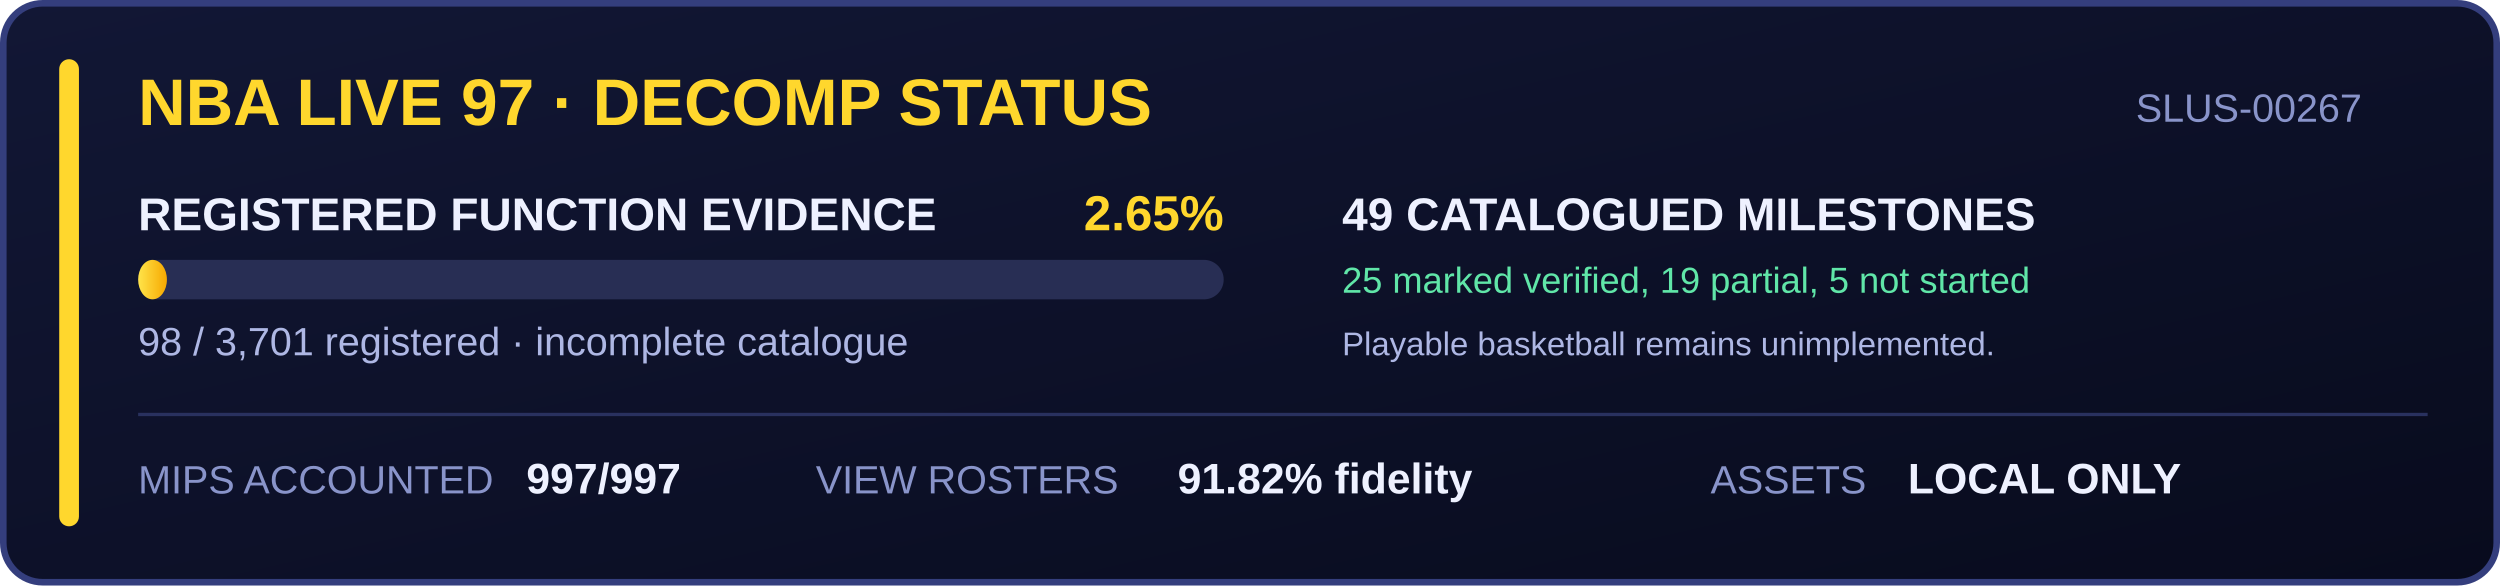
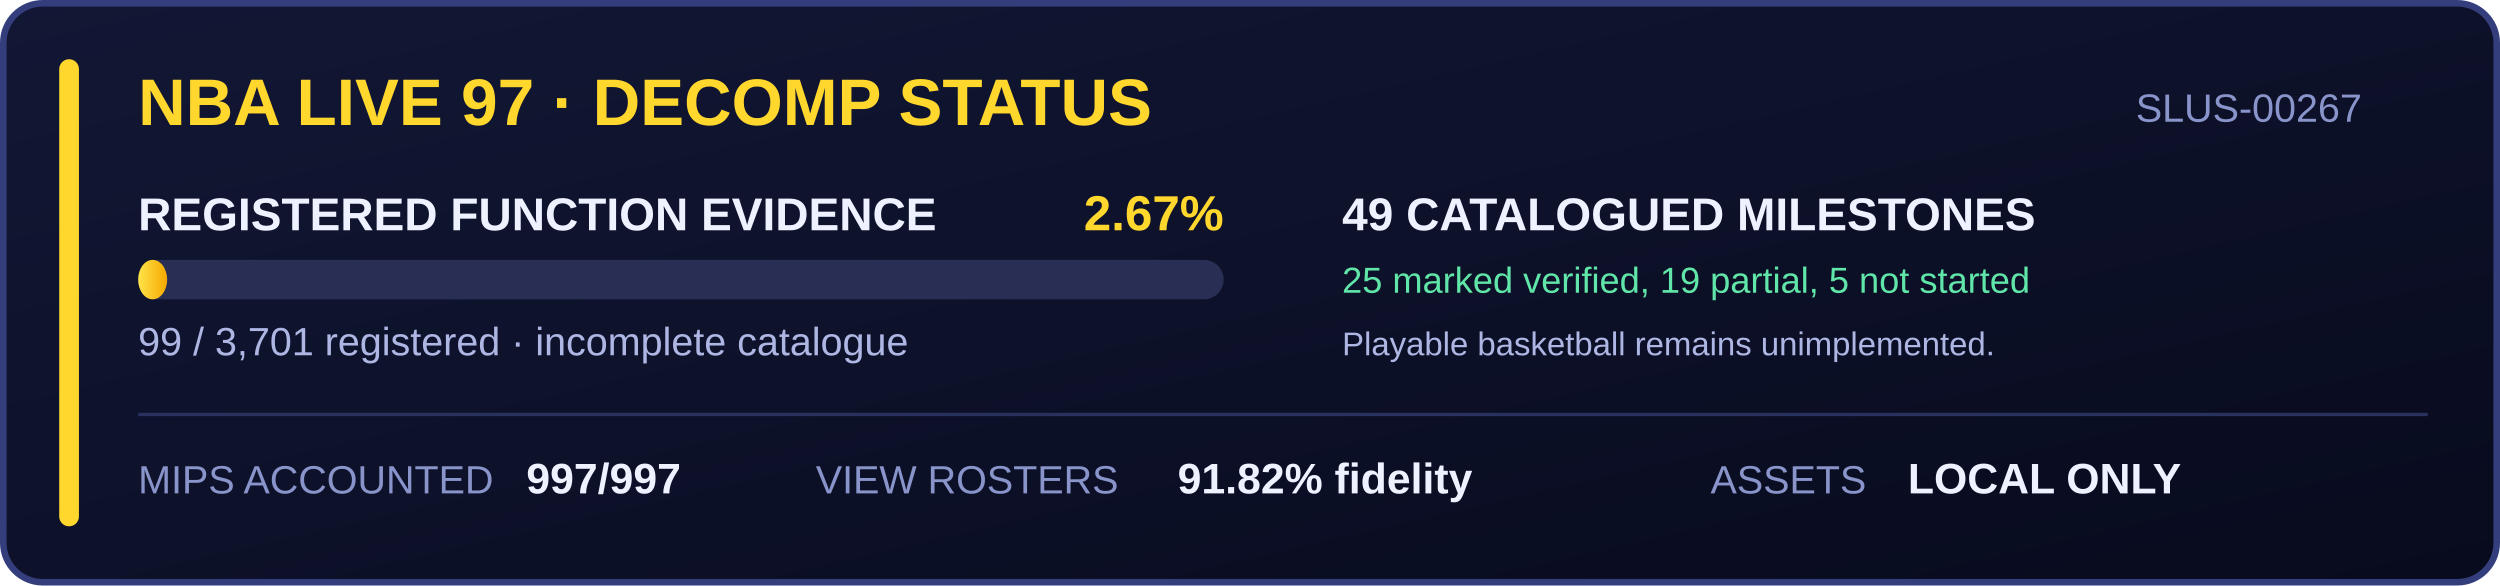
<svg xmlns="http://www.w3.org/2000/svg" width="760" height="178" viewBox="0 0 760 178" role="img" aria-labelledby="title desc">
  <defs>
    <linearGradient id="panel" x1="0" y1="0" x2="1" y2="1">
      <stop stop-color="#121735" />
      <stop offset="1" stop-color="#080b1d" />
    </linearGradient>
    <linearGradient id="gold" x1="0" y1="0" x2="1" y2="0">
      <stop stop-color="#ffe44a" />
      <stop offset="1" stop-color="#f6a800" />
    </linearGradient>
  </defs>
  <rect x="1" y="1" width="758" height="176" rx="12" fill="url(#panel)" stroke="#343e7d" stroke-width="2" />
  <rect x="18" y="18" width="6" height="142" rx="3" fill="#ffd72d" />
  <g font-family="Segoe UI, Arial, sans-serif">
    <text x="42" y="38" fill="#ffd72d" font-size="20" font-weight="700">NBA LIVE 97 · DECOMP STATUS</text>
    <text x="718" y="37" fill="#8994ca" font-size="12" text-anchor="end">SLUS-00267</text>
    <text x="42" y="70" fill="#eef1ff" font-size="14" font-weight="600">REGISTERED FUNCTION EVIDENCE</text>
-     <text x="372" y="70" fill="#ffd72d" font-size="15" font-weight="700" text-anchor="end">2.65%</text>
+     <text x="372" y="70" fill="#ffd72d" font-size="15" font-weight="700" text-anchor="end">2.67%</text>
    <rect x="42" y="79" width="330" height="12" rx="6" fill="#282e54" />
-     <rect x="42" y="79" width="8.74" height="12" rx="6" fill="url(#gold)" />
-     <text x="42" y="108" fill="#aeb7e4" font-size="12">98 / 3,701 registered · incomplete catalogue</text>
+     <rect x="42" y="79" width="8.81" height="12" rx="6" fill="url(#gold)" />
+     <text x="42" y="108" fill="#aeb7e4" font-size="12">99 / 3,701 registered · incomplete catalogue</text>
    <text x="408" y="70" fill="#eef1ff" font-size="14" font-weight="600">49 CATALOGUED MILESTONES</text>
    <text x="408" y="89" fill="#60e6a8" font-size="11">25 marked verified, 19 partial, 5 not started</text>
    <text x="408" y="108" fill="#aeb7e4" font-size="10">Playable basketball remains unimplemented.</text>
    <line x1="42" y1="126" x2="738" y2="126" stroke="#29315f" />
    <text x="42" y="150" fill="#8994ca" font-size="12">MIPS ACCOUNTED</text>
    <text x="160" y="150" fill="#eef1ff" font-size="13" font-weight="700">997/997</text>
    <text x="248" y="150" fill="#8994ca" font-size="12">VIEW ROSTERS</text>
    <text x="358" y="150" fill="#eef1ff" font-size="13" font-weight="700">91.82% fidelity</text>
    <text x="520" y="150" fill="#8994ca" font-size="12">ASSETS</text>
    <text x="580" y="150" fill="#eef1ff" font-size="13" font-weight="700">LOCAL ONLY</text>
  </g>
</svg>
